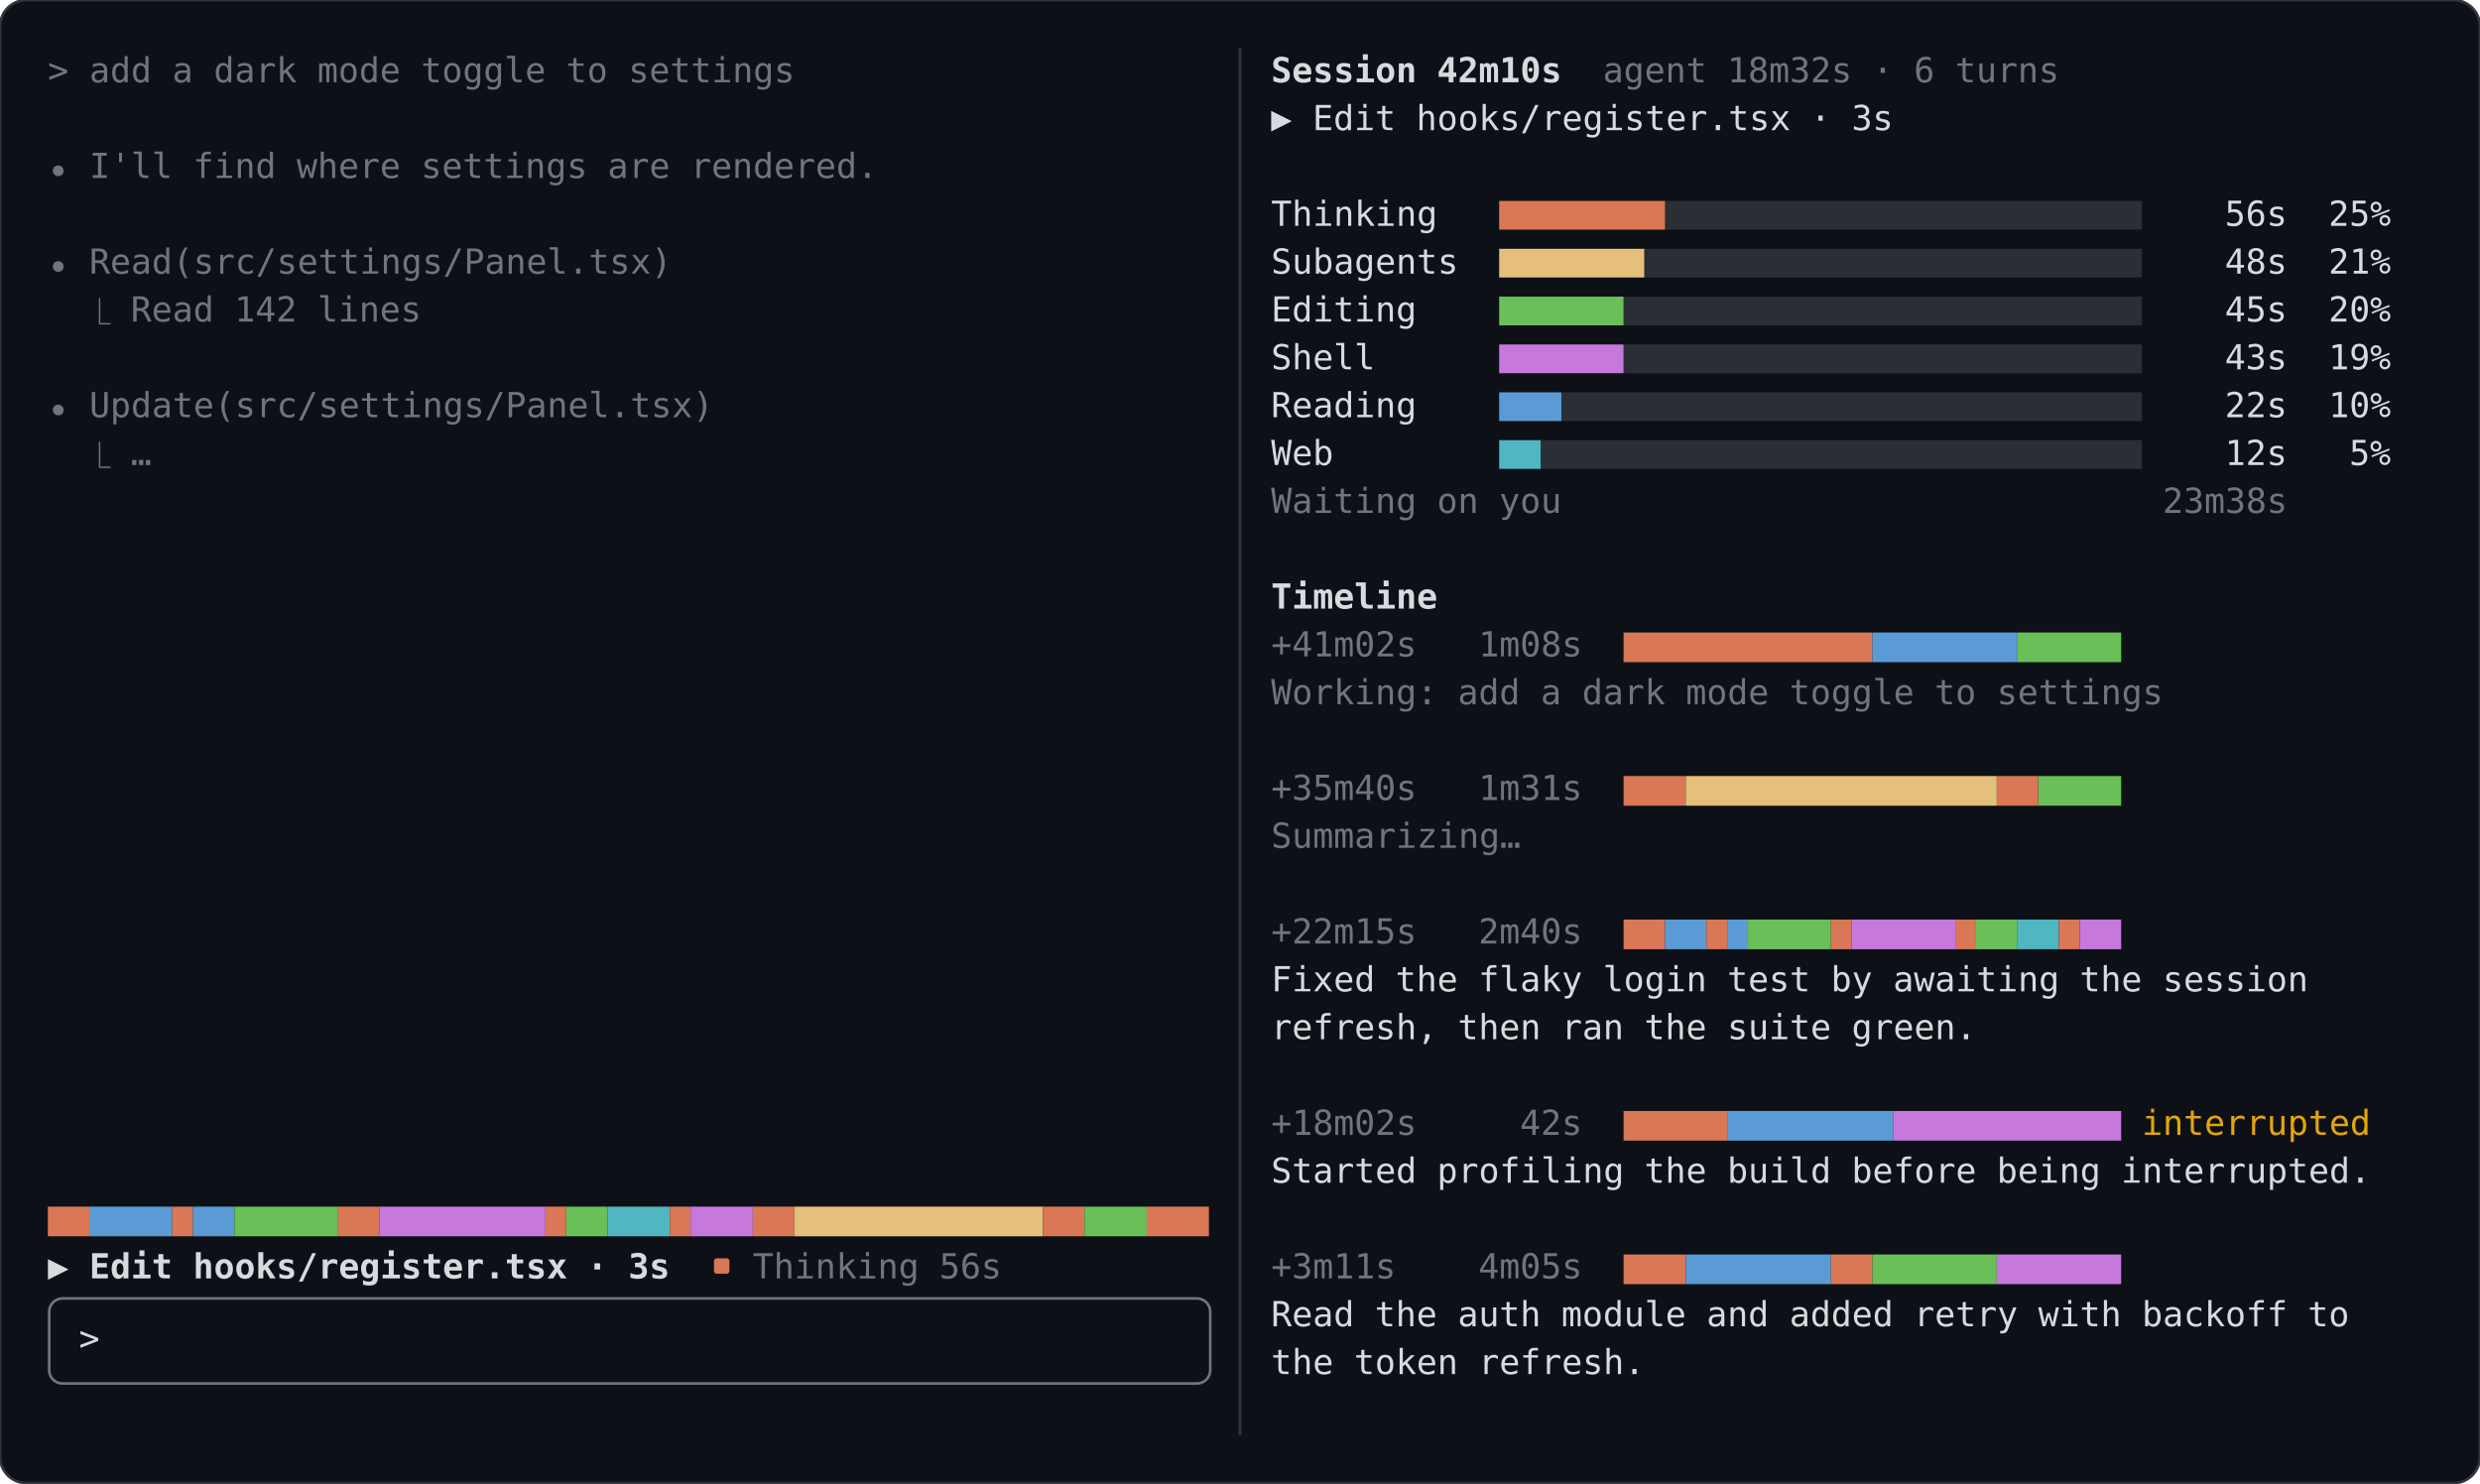
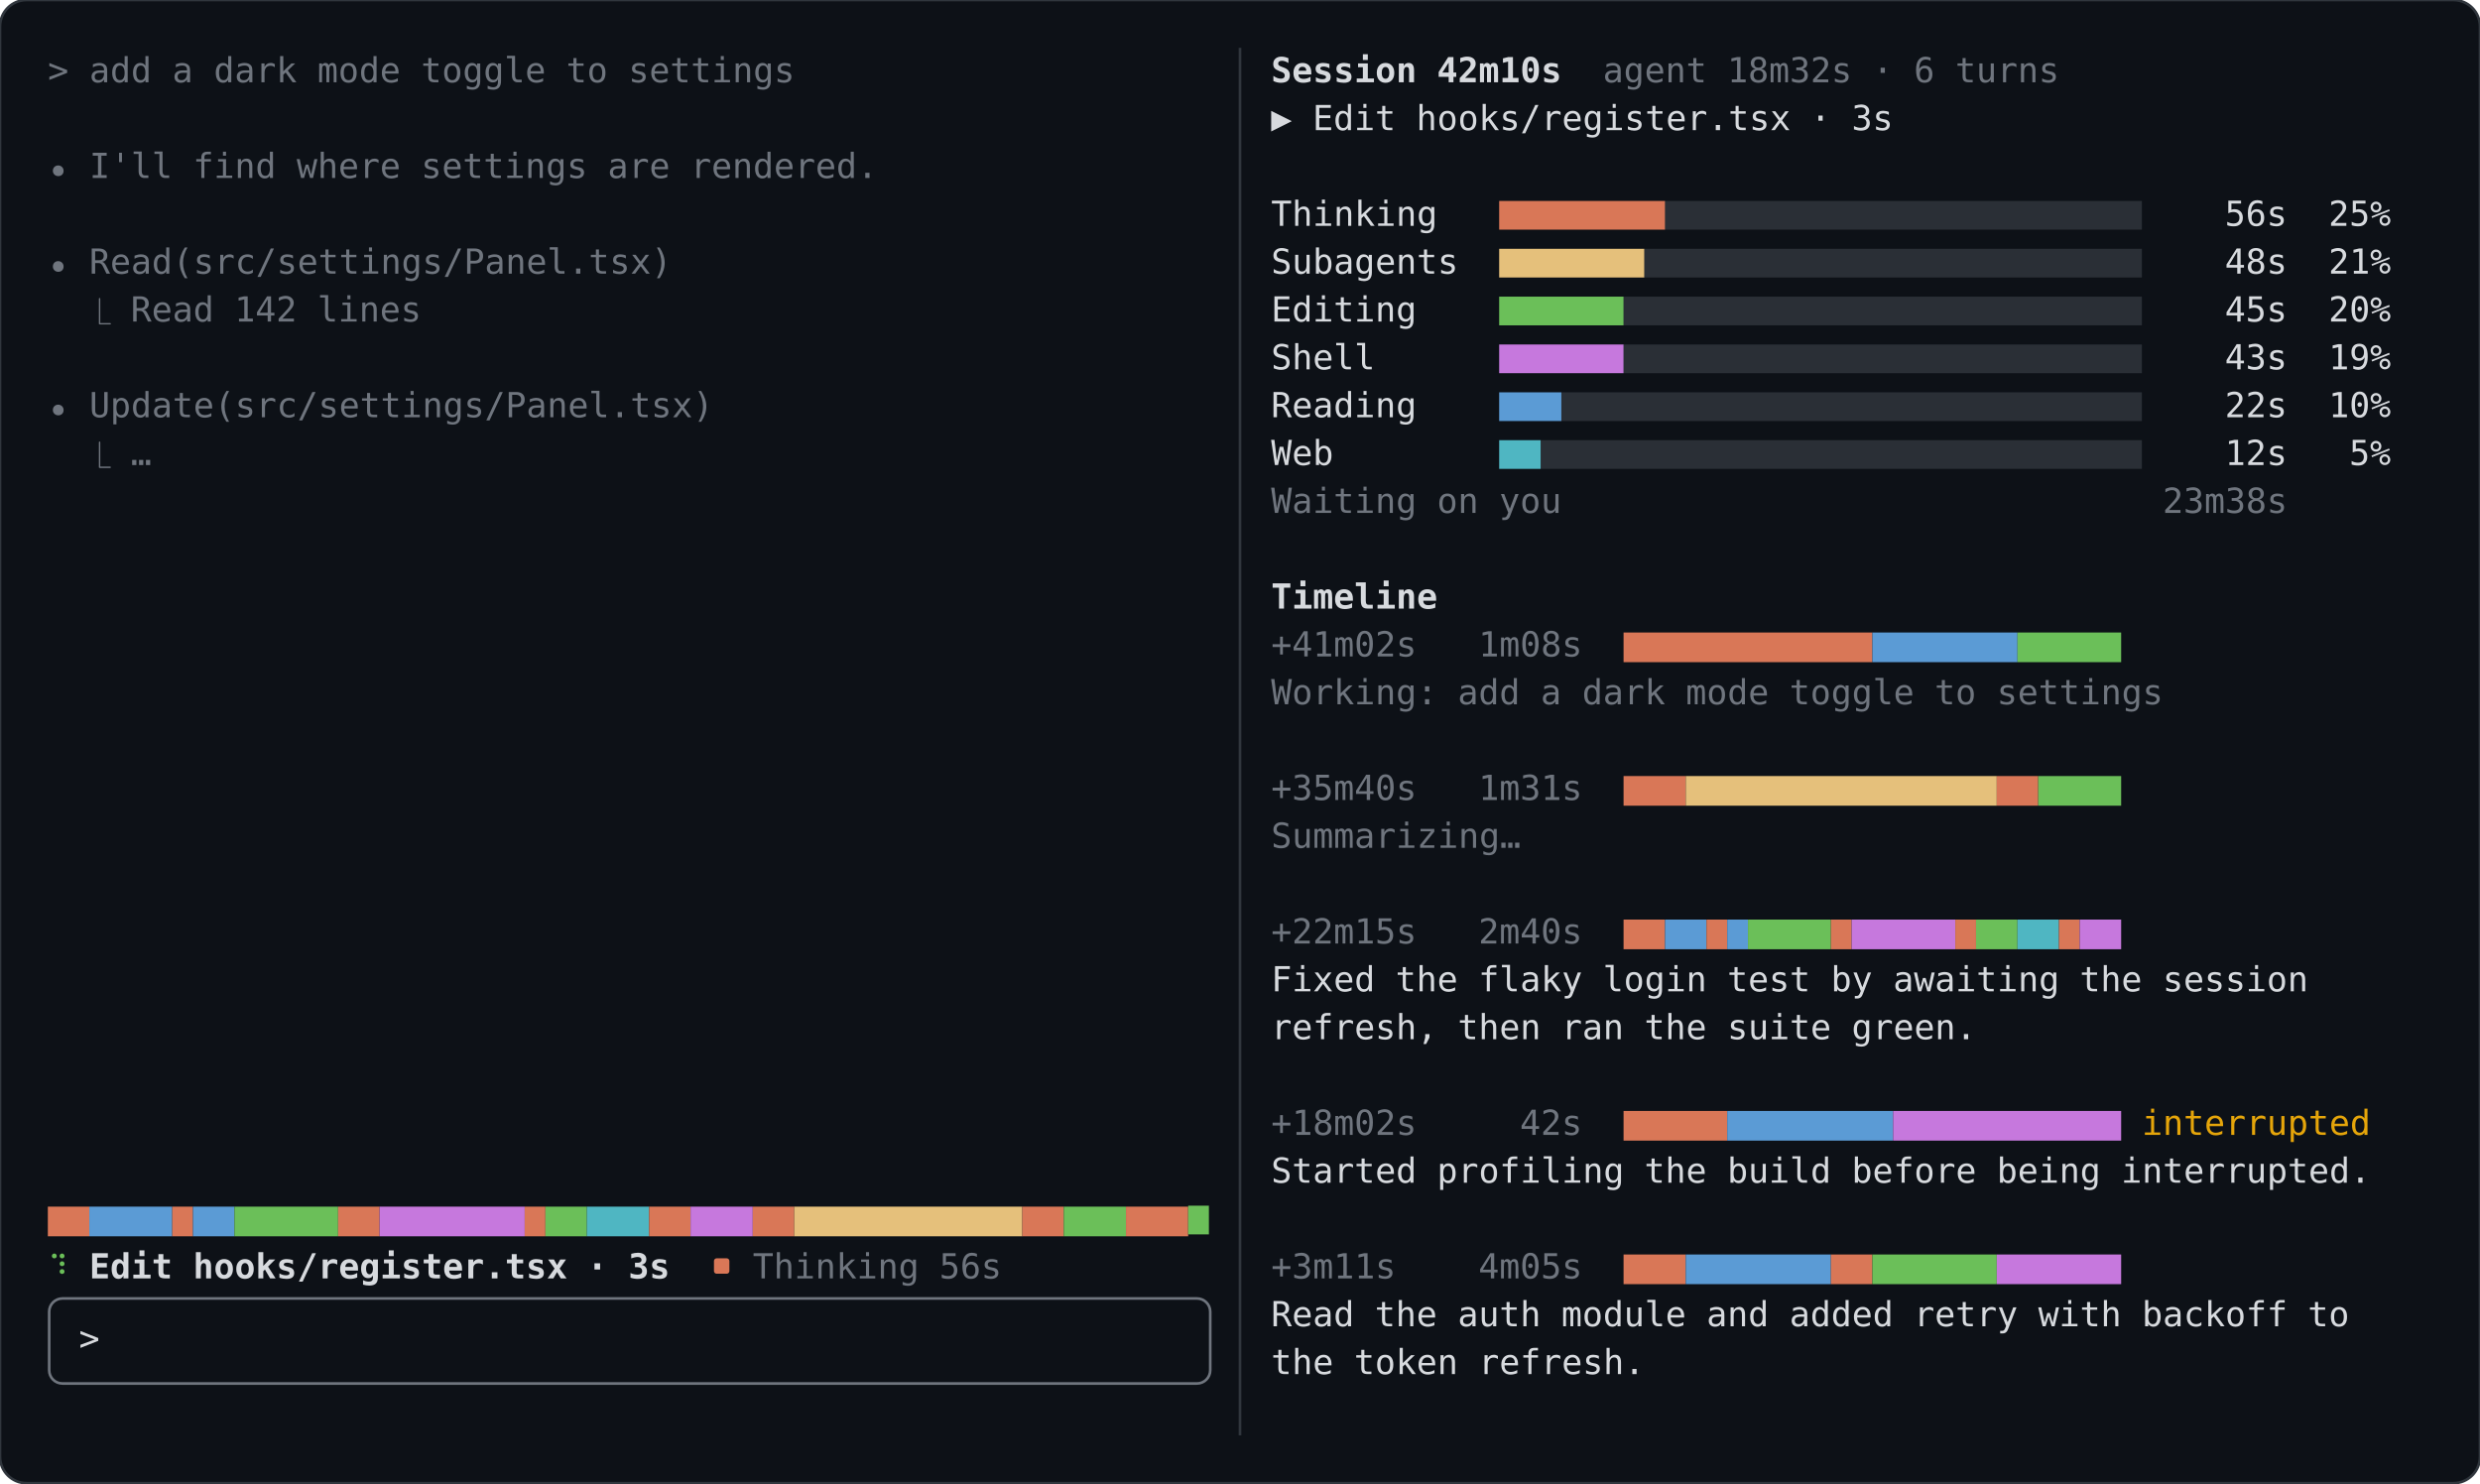
<svg xmlns="http://www.w3.org/2000/svg" width="933" height="558" viewBox="0 0 933 558">
  <rect width="933" height="558" rx="10" fill="#0d1117" stroke="#30363d" />
  <g font-family="ui-monospace, SFMono-Regular, Menlo, Consolas, monospace" font-size="13">
    <text x="18" y="30.96" textLength="7.8" lengthAdjust="spacingAndGlyphs" fill="#6f757e">&gt;</text>
    <text x="33.6" y="30.96" textLength="23.4" lengthAdjust="spacingAndGlyphs" fill="#6f757e">add</text>
    <text x="64.8" y="30.96" textLength="7.8" lengthAdjust="spacingAndGlyphs" fill="#6f757e">a</text>
    <text x="80.4" y="30.96" textLength="31.2" lengthAdjust="spacingAndGlyphs" fill="#6f757e">dark</text>
    <text x="119.4" y="30.96" textLength="31.2" lengthAdjust="spacingAndGlyphs" fill="#6f757e">mode</text>
    <text x="158.4" y="30.96" textLength="46.8" lengthAdjust="spacingAndGlyphs" fill="#6f757e">toggle</text>
    <text x="213" y="30.96" textLength="15.6" lengthAdjust="spacingAndGlyphs" fill="#6f757e">to</text>
    <text x="236.4" y="30.96" textLength="62.4" lengthAdjust="spacingAndGlyphs" fill="#6f757e">settings</text>
    <text x="18" y="66.96" textLength="7.8" lengthAdjust="spacingAndGlyphs" fill="#6f757e">⏺</text>
    <text x="33.6" y="66.96" textLength="31.2" lengthAdjust="spacingAndGlyphs" fill="#6f757e">I'll</text>
    <text x="72.6" y="66.96" textLength="31.2" lengthAdjust="spacingAndGlyphs" fill="#6f757e">find</text>
    <text x="111.6" y="66.96" textLength="39" lengthAdjust="spacingAndGlyphs" fill="#6f757e">where</text>
    <text x="158.4" y="66.96" textLength="62.4" lengthAdjust="spacingAndGlyphs" fill="#6f757e">settings</text>
    <text x="228.6" y="66.96" textLength="23.4" lengthAdjust="spacingAndGlyphs" fill="#6f757e">are</text>
    <text x="259.8" y="66.96" textLength="70.2" lengthAdjust="spacingAndGlyphs" fill="#6f757e">rendered.</text>
    <text x="18" y="102.96" textLength="7.8" lengthAdjust="spacingAndGlyphs" fill="#6f757e">⏺</text>
    <text x="33.6" y="102.96" textLength="218.4" lengthAdjust="spacingAndGlyphs" fill="#6f757e">Read(src/settings/Panel.tsx)</text>
    <text x="33.6" y="120.96" textLength="7.8" lengthAdjust="spacingAndGlyphs" fill="#6f757e">⎿</text>
    <text x="49.2" y="120.96" textLength="31.2" lengthAdjust="spacingAndGlyphs" fill="#6f757e">Read</text>
    <text x="88.2" y="120.96" textLength="23.4" lengthAdjust="spacingAndGlyphs" fill="#6f757e">142</text>
    <text x="119.4" y="120.96" textLength="39" lengthAdjust="spacingAndGlyphs" fill="#6f757e">lines</text>
    <text x="18" y="156.96" textLength="7.8" lengthAdjust="spacingAndGlyphs" fill="#6f757e">⏺</text>
    <text x="33.6" y="156.96" textLength="234" lengthAdjust="spacingAndGlyphs" fill="#6f757e">Update(src/settings/Panel.tsx)</text>
    <text x="33.6" y="174.96" textLength="7.8" lengthAdjust="spacingAndGlyphs" fill="#6f757e">⎿</text>
    <text x="49.2" y="174.96" textLength="7.8" lengthAdjust="spacingAndGlyphs" fill="#6f757e">…</text>
    <rect x="18" y="453.96" width="15.6" height="11.16" fill="#D97757" />
    <rect x="33.6" y="453.96" width="31.2" height="11.16" fill="#5B9BD5" />
    <rect x="64.8" y="453.96" width="7.8" height="11.16" fill="#D97757" />
    <rect x="72.6" y="453.96" width="15.6" height="11.16" fill="#5B9BD5" />
    <rect x="88.2" y="453.96" width="39" height="11.16" fill="#6BBF59" />
    <rect x="127.2" y="453.96" width="15.6" height="11.16" fill="#D97757" />
-     <rect x="142.8" y="453.96" width="62.4" height="11.16" fill="#C678DD" />
-     <rect x="205.2" y="453.96" width="7.8" height="11.16" fill="#D97757" />
-     <rect x="213" y="453.96" width="15.6" height="11.16" fill="#6BBF59" />
-     <rect x="228.6" y="453.96" width="23.4" height="11.16" fill="#4FB6C2" />
-     <rect x="252" y="453.96" width="7.8" height="11.16" fill="#D97757" />
+     <rect x="142.8" y="453.96" width="54.6" height="11.16" fill="#C678DD" />
+     <rect x="197.4" y="453.96" width="7.8" height="11.16" fill="#D97757" />
+     <rect x="205.2" y="453.96" width="15.6" height="11.16" fill="#6BBF59" />
+     <rect x="220.8" y="453.96" width="23.4" height="11.16" fill="#4FB6C2" />
+     <rect x="244.2" y="453.96" width="15.6" height="11.16" fill="#D97757" />
    <rect x="259.8" y="453.96" width="23.4" height="11.16" fill="#C678DD" />
    <rect x="283.2" y="453.96" width="15.6" height="11.16" fill="#D97757" />
-     <rect x="298.8" y="453.96" width="93.6" height="11.16" fill="#E5C07B" />
-     <rect x="392.4" y="453.96" width="15.6" height="11.16" fill="#D97757" />
-     <rect x="408" y="453.96" width="23.4" height="11.16" fill="#6BBF59" />
-     <rect x="431.4" y="453.96" width="23.4" height="11.16" fill="#D97757" />
-     <text x="18" y="480.96" textLength="7.8" lengthAdjust="spacingAndGlyphs" fill="#d7dade" font-weight="700">▶</text>
+     <rect x="298.8" y="453.96" width="85.8" height="11.16" fill="#E5C07B" />
+     <rect x="384.6" y="453.96" width="15.6" height="11.16" fill="#D97757" />
+     <rect x="400.2" y="453.96" width="23.4" height="11.16" fill="#6BBF59" />
+     <rect x="423.6" y="453.96" width="23.4" height="11.16" fill="#D97757" />
+     <rect x="447" y="453.6" width="7.8" height="10.8" fill="#6BBF59" />
+     <text x="18" y="480.96" textLength="7.8" lengthAdjust="spacingAndGlyphs" fill="#6BBF59">⠹</text>
    <text x="33.6" y="480.96" textLength="31.2" lengthAdjust="spacingAndGlyphs" fill="#d7dade" font-weight="700">Edit</text>
    <text x="72.6" y="480.96" textLength="140.4" lengthAdjust="spacingAndGlyphs" fill="#d7dade" font-weight="700">hooks/register.tsx</text>
    <text x="220.8" y="480.96" textLength="7.8" lengthAdjust="spacingAndGlyphs" fill="#d7dade" font-weight="700">·</text>
    <text x="236.4" y="480.96" textLength="15.6" lengthAdjust="spacingAndGlyphs" fill="#d7dade" font-weight="700">3s</text>
    <rect x="268.6" y="473.4" width="5.8" height="5.8" rx="1" fill="#D97757" />
    <text x="283.2" y="480.96" textLength="62.4" lengthAdjust="spacingAndGlyphs" fill="#6f757e">Thinking</text>
    <text x="353.4" y="480.96" textLength="23.4" lengthAdjust="spacingAndGlyphs" fill="#6f757e">56s</text>
    <rect x="18.5" y="488.5" width="436.8" height="32" rx="5" fill="none" stroke="#6f757e" />
    <text x="29.7" y="508" fill="#d7dade">&gt;</text>
    <line x1="466.5" y1="18" x2="466.5" y2="540" stroke="#30363d" />
    <text x="478.2" y="30.96" textLength="54.6" lengthAdjust="spacingAndGlyphs" fill="#d7dade" font-weight="700">Session</text>
    <text x="540.6" y="30.96" textLength="46.8" lengthAdjust="spacingAndGlyphs" fill="#d7dade" font-weight="700">42m10s</text>
    <text x="603" y="30.96" textLength="39" lengthAdjust="spacingAndGlyphs" fill="#6f757e">agent</text>
    <text x="649.8" y="30.96" textLength="46.8" lengthAdjust="spacingAndGlyphs" fill="#6f757e">18m32s</text>
    <text x="704.4" y="30.96" textLength="7.8" lengthAdjust="spacingAndGlyphs" fill="#6f757e">·</text>
    <text x="720" y="30.96" textLength="7.8" lengthAdjust="spacingAndGlyphs" fill="#6f757e">6</text>
    <text x="735.6" y="30.96" textLength="39" lengthAdjust="spacingAndGlyphs" fill="#6f757e">turns</text>
    <text x="478.2" y="48.96" textLength="7.8" lengthAdjust="spacingAndGlyphs" fill="#d7dade">▶</text>
    <text x="493.8" y="48.96" textLength="31.2" lengthAdjust="spacingAndGlyphs" fill="#d7dade">Edit</text>
    <text x="532.8" y="48.96" textLength="140.4" lengthAdjust="spacingAndGlyphs" fill="#d7dade">hooks/register.tsx</text>
    <text x="681" y="48.96" textLength="7.8" lengthAdjust="spacingAndGlyphs" fill="#d7dade">·</text>
    <text x="696.6" y="48.96" textLength="15.6" lengthAdjust="spacingAndGlyphs" fill="#d7dade">3s</text>
    <text x="478.2" y="84.96" textLength="62.4" lengthAdjust="spacingAndGlyphs" fill="#d7dade">Thinking</text>
    <rect x="564" y="75.6" width="62.4" height="10.8" fill="#D97757" />
    <rect x="626.4" y="75.6" width="179.4" height="10.8" fill="#6f757e" opacity="0.3" />
    <text x="837" y="84.96" textLength="23.4" lengthAdjust="spacingAndGlyphs" fill="#d7dade">56s</text>
    <text x="876" y="84.96" textLength="23.4" lengthAdjust="spacingAndGlyphs" fill="#d7dade">25%</text>
    <text x="478.2" y="102.96" textLength="70.2" lengthAdjust="spacingAndGlyphs" fill="#d7dade">Subagents</text>
    <rect x="564" y="93.6" width="54.6" height="10.8" fill="#E5C07B" />
    <rect x="618.6" y="93.6" width="187.2" height="10.8" fill="#6f757e" opacity="0.3" />
    <text x="837" y="102.96" textLength="23.4" lengthAdjust="spacingAndGlyphs" fill="#d7dade">48s</text>
    <text x="876" y="102.96" textLength="23.4" lengthAdjust="spacingAndGlyphs" fill="#d7dade">21%</text>
    <text x="478.2" y="120.96" textLength="54.6" lengthAdjust="spacingAndGlyphs" fill="#d7dade">Editing</text>
    <rect x="564" y="111.6" width="46.8" height="10.8" fill="#6BBF59" />
    <rect x="610.8" y="111.6" width="195" height="10.8" fill="#6f757e" opacity="0.3" />
    <text x="837" y="120.96" textLength="23.4" lengthAdjust="spacingAndGlyphs" fill="#d7dade">45s</text>
    <text x="876" y="120.96" textLength="23.4" lengthAdjust="spacingAndGlyphs" fill="#d7dade">20%</text>
    <text x="478.2" y="138.96" textLength="39" lengthAdjust="spacingAndGlyphs" fill="#d7dade">Shell</text>
    <rect x="564" y="129.6" width="46.8" height="10.8" fill="#C678DD" />
    <rect x="610.8" y="129.6" width="195" height="10.8" fill="#6f757e" opacity="0.3" />
    <text x="837" y="138.96" textLength="23.4" lengthAdjust="spacingAndGlyphs" fill="#d7dade">43s</text>
    <text x="876" y="138.96" textLength="23.4" lengthAdjust="spacingAndGlyphs" fill="#d7dade">19%</text>
    <text x="478.2" y="156.96" textLength="54.6" lengthAdjust="spacingAndGlyphs" fill="#d7dade">Reading</text>
    <rect x="564" y="147.6" width="23.4" height="10.8" fill="#5B9BD5" />
    <rect x="587.4" y="147.6" width="218.4" height="10.8" fill="#6f757e" opacity="0.3" />
    <text x="837" y="156.96" textLength="23.4" lengthAdjust="spacingAndGlyphs" fill="#d7dade">22s</text>
    <text x="876" y="156.96" textLength="23.4" lengthAdjust="spacingAndGlyphs" fill="#d7dade">10%</text>
    <text x="478.2" y="174.96" textLength="23.4" lengthAdjust="spacingAndGlyphs" fill="#d7dade">Web</text>
    <rect x="564" y="165.6" width="15.6" height="10.8" fill="#4FB6C2" />
    <rect x="579.6" y="165.6" width="226.2" height="10.8" fill="#6f757e" opacity="0.3" />
    <text x="837" y="174.96" textLength="23.4" lengthAdjust="spacingAndGlyphs" fill="#d7dade">12s</text>
    <text x="883.8" y="174.96" textLength="15.6" lengthAdjust="spacingAndGlyphs" fill="#d7dade">5%</text>
    <text x="478.2" y="192.96" textLength="54.6" lengthAdjust="spacingAndGlyphs" fill="#6f757e">Waiting</text>
    <text x="540.6" y="192.96" textLength="15.6" lengthAdjust="spacingAndGlyphs" fill="#6f757e">on</text>
    <text x="564" y="192.96" textLength="23.4" lengthAdjust="spacingAndGlyphs" fill="#6f757e">you</text>
    <text x="813.6" y="192.96" textLength="46.8" lengthAdjust="spacingAndGlyphs" fill="#6f757e">23m38s</text>
    <text x="478.2" y="228.96" textLength="62.4" lengthAdjust="spacingAndGlyphs" fill="#d7dade" font-weight="700">Timeline</text>
    <text x="478.2" y="246.96" textLength="54.6" lengthAdjust="spacingAndGlyphs" fill="#6f757e">+41m02s</text>
    <text x="556.2" y="246.96" textLength="39" lengthAdjust="spacingAndGlyphs" fill="#6f757e">1m08s</text>
    <rect x="610.8" y="237.96" width="93.6" height="11.16" fill="#D97757" />
    <rect x="704.4" y="237.96" width="54.6" height="11.16" fill="#5B9BD5" />
    <rect x="759" y="237.96" width="39" height="11.16" fill="#6BBF59" />
    <text x="478.2" y="264.96" textLength="62.4" lengthAdjust="spacingAndGlyphs" fill="#6f757e">Working:</text>
    <text x="548.4" y="264.96" textLength="23.4" lengthAdjust="spacingAndGlyphs" fill="#6f757e">add</text>
    <text x="579.6" y="264.96" textLength="7.8" lengthAdjust="spacingAndGlyphs" fill="#6f757e">a</text>
    <text x="595.2" y="264.96" textLength="31.2" lengthAdjust="spacingAndGlyphs" fill="#6f757e">dark</text>
    <text x="634.2" y="264.96" textLength="31.2" lengthAdjust="spacingAndGlyphs" fill="#6f757e">mode</text>
    <text x="673.2" y="264.96" textLength="46.8" lengthAdjust="spacingAndGlyphs" fill="#6f757e">toggle</text>
    <text x="727.8" y="264.96" textLength="15.6" lengthAdjust="spacingAndGlyphs" fill="#6f757e">to</text>
    <text x="751.2" y="264.96" textLength="62.4" lengthAdjust="spacingAndGlyphs" fill="#6f757e">settings</text>
    <text x="478.2" y="300.96" textLength="54.6" lengthAdjust="spacingAndGlyphs" fill="#6f757e">+35m40s</text>
    <text x="556.2" y="300.96" textLength="39" lengthAdjust="spacingAndGlyphs" fill="#6f757e">1m31s</text>
    <rect x="610.8" y="291.96" width="23.4" height="11.16" fill="#D97757" />
    <rect x="634.2" y="291.96" width="117" height="11.16" fill="#E5C07B" />
    <rect x="751.2" y="291.96" width="15.6" height="11.16" fill="#D97757" />
    <rect x="766.8" y="291.96" width="31.2" height="11.16" fill="#6BBF59" />
    <text x="478.2" y="318.96" textLength="93.6" lengthAdjust="spacingAndGlyphs" fill="#6f757e">Summarizing…</text>
    <text x="478.2" y="354.96" textLength="54.6" lengthAdjust="spacingAndGlyphs" fill="#6f757e">+22m15s</text>
    <text x="556.2" y="354.96" textLength="39" lengthAdjust="spacingAndGlyphs" fill="#6f757e">2m40s</text>
    <rect x="610.8" y="345.96" width="15.6" height="11.16" fill="#D97757" />
    <rect x="626.4" y="345.96" width="15.6" height="11.16" fill="#5B9BD5" />
    <rect x="642" y="345.96" width="7.8" height="11.16" fill="#D97757" />
    <rect x="649.8" y="345.96" width="7.8" height="11.16" fill="#5B9BD5" />
    <rect x="657.6" y="345.96" width="31.2" height="11.16" fill="#6BBF59" />
    <rect x="688.8" y="345.96" width="7.8" height="11.16" fill="#D97757" />
    <rect x="696.6" y="345.96" width="39" height="11.16" fill="#C678DD" />
    <rect x="735.6" y="345.96" width="7.8" height="11.16" fill="#D97757" />
    <rect x="743.4" y="345.96" width="15.6" height="11.16" fill="#6BBF59" />
    <rect x="759" y="345.96" width="15.6" height="11.16" fill="#4FB6C2" />
    <rect x="774.6" y="345.96" width="7.8" height="11.16" fill="#D97757" />
    <rect x="782.4" y="345.96" width="15.6" height="11.16" fill="#C678DD" />
    <text x="478.2" y="372.96" textLength="39" lengthAdjust="spacingAndGlyphs" fill="#d7dade">Fixed</text>
    <text x="525" y="372.96" textLength="23.4" lengthAdjust="spacingAndGlyphs" fill="#d7dade">the</text>
    <text x="556.2" y="372.96" textLength="39" lengthAdjust="spacingAndGlyphs" fill="#d7dade">flaky</text>
    <text x="603" y="372.96" textLength="39" lengthAdjust="spacingAndGlyphs" fill="#d7dade">login</text>
    <text x="649.8" y="372.96" textLength="31.2" lengthAdjust="spacingAndGlyphs" fill="#d7dade">test</text>
    <text x="688.8" y="372.96" textLength="15.6" lengthAdjust="spacingAndGlyphs" fill="#d7dade">by</text>
    <text x="712.2" y="372.96" textLength="62.4" lengthAdjust="spacingAndGlyphs" fill="#d7dade">awaiting</text>
    <text x="782.4" y="372.96" textLength="23.4" lengthAdjust="spacingAndGlyphs" fill="#d7dade">the</text>
    <text x="813.6" y="372.96" textLength="54.6" lengthAdjust="spacingAndGlyphs" fill="#d7dade">session</text>
    <text x="478.2" y="390.96" textLength="62.4" lengthAdjust="spacingAndGlyphs" fill="#d7dade">refresh,</text>
    <text x="548.4" y="390.96" textLength="31.2" lengthAdjust="spacingAndGlyphs" fill="#d7dade">then</text>
    <text x="587.4" y="390.96" textLength="23.4" lengthAdjust="spacingAndGlyphs" fill="#d7dade">ran</text>
    <text x="618.6" y="390.96" textLength="23.4" lengthAdjust="spacingAndGlyphs" fill="#d7dade">the</text>
    <text x="649.8" y="390.96" textLength="39" lengthAdjust="spacingAndGlyphs" fill="#d7dade">suite</text>
    <text x="696.6" y="390.96" textLength="46.8" lengthAdjust="spacingAndGlyphs" fill="#d7dade">green.</text>
    <text x="478.2" y="426.96" textLength="54.6" lengthAdjust="spacingAndGlyphs" fill="#6f757e">+18m02s</text>
    <text x="571.8" y="426.96" textLength="23.4" lengthAdjust="spacingAndGlyphs" fill="#6f757e">42s</text>
    <rect x="610.8" y="417.96" width="39" height="11.16" fill="#D97757" />
    <rect x="649.8" y="417.96" width="62.4" height="11.16" fill="#5B9BD5" />
    <rect x="712.2" y="417.96" width="85.8" height="11.16" fill="#C678DD" />
    <text x="805.8" y="426.96" textLength="85.8" lengthAdjust="spacingAndGlyphs" fill="#E5A50A">interrupted</text>
    <text x="478.2" y="444.96" textLength="54.6" lengthAdjust="spacingAndGlyphs" fill="#d7dade">Started</text>
    <text x="540.6" y="444.96" textLength="70.2" lengthAdjust="spacingAndGlyphs" fill="#d7dade">profiling</text>
    <text x="618.6" y="444.96" textLength="23.4" lengthAdjust="spacingAndGlyphs" fill="#d7dade">the</text>
    <text x="649.8" y="444.96" textLength="39" lengthAdjust="spacingAndGlyphs" fill="#d7dade">build</text>
    <text x="696.6" y="444.96" textLength="46.8" lengthAdjust="spacingAndGlyphs" fill="#d7dade">before</text>
    <text x="751.2" y="444.96" textLength="39" lengthAdjust="spacingAndGlyphs" fill="#d7dade">being</text>
    <text x="798" y="444.96" textLength="93.6" lengthAdjust="spacingAndGlyphs" fill="#d7dade">interrupted.</text>
    <text x="478.2" y="480.96" textLength="46.8" lengthAdjust="spacingAndGlyphs" fill="#6f757e">+3m11s</text>
    <text x="556.2" y="480.96" textLength="39" lengthAdjust="spacingAndGlyphs" fill="#6f757e">4m05s</text>
    <rect x="610.8" y="471.96" width="23.4" height="11.16" fill="#D97757" />
    <rect x="634.2" y="471.96" width="54.6" height="11.16" fill="#5B9BD5" />
    <rect x="688.8" y="471.96" width="15.6" height="11.16" fill="#D97757" />
    <rect x="704.4" y="471.96" width="46.8" height="11.16" fill="#6BBF59" />
    <rect x="751.2" y="471.96" width="46.8" height="11.16" fill="#C678DD" />
    <text x="478.2" y="498.96" textLength="31.2" lengthAdjust="spacingAndGlyphs" fill="#d7dade">Read</text>
    <text x="517.2" y="498.96" textLength="23.4" lengthAdjust="spacingAndGlyphs" fill="#d7dade">the</text>
    <text x="548.4" y="498.96" textLength="31.2" lengthAdjust="spacingAndGlyphs" fill="#d7dade">auth</text>
    <text x="587.4" y="498.96" textLength="46.8" lengthAdjust="spacingAndGlyphs" fill="#d7dade">module</text>
    <text x="642" y="498.96" textLength="23.4" lengthAdjust="spacingAndGlyphs" fill="#d7dade">and</text>
    <text x="673.2" y="498.96" textLength="39" lengthAdjust="spacingAndGlyphs" fill="#d7dade">added</text>
    <text x="720" y="498.96" textLength="39" lengthAdjust="spacingAndGlyphs" fill="#d7dade">retry</text>
    <text x="766.8" y="498.96" textLength="31.2" lengthAdjust="spacingAndGlyphs" fill="#d7dade">with</text>
    <text x="805.8" y="498.96" textLength="54.6" lengthAdjust="spacingAndGlyphs" fill="#d7dade">backoff</text>
    <text x="868.2" y="498.96" textLength="15.6" lengthAdjust="spacingAndGlyphs" fill="#d7dade">to</text>
    <text x="478.2" y="516.96" textLength="23.4" lengthAdjust="spacingAndGlyphs" fill="#d7dade">the</text>
    <text x="509.4" y="516.96" textLength="39" lengthAdjust="spacingAndGlyphs" fill="#d7dade">token</text>
    <text x="556.2" y="516.96" textLength="62.4" lengthAdjust="spacingAndGlyphs" fill="#d7dade">refresh.</text>
  </g>
</svg>
